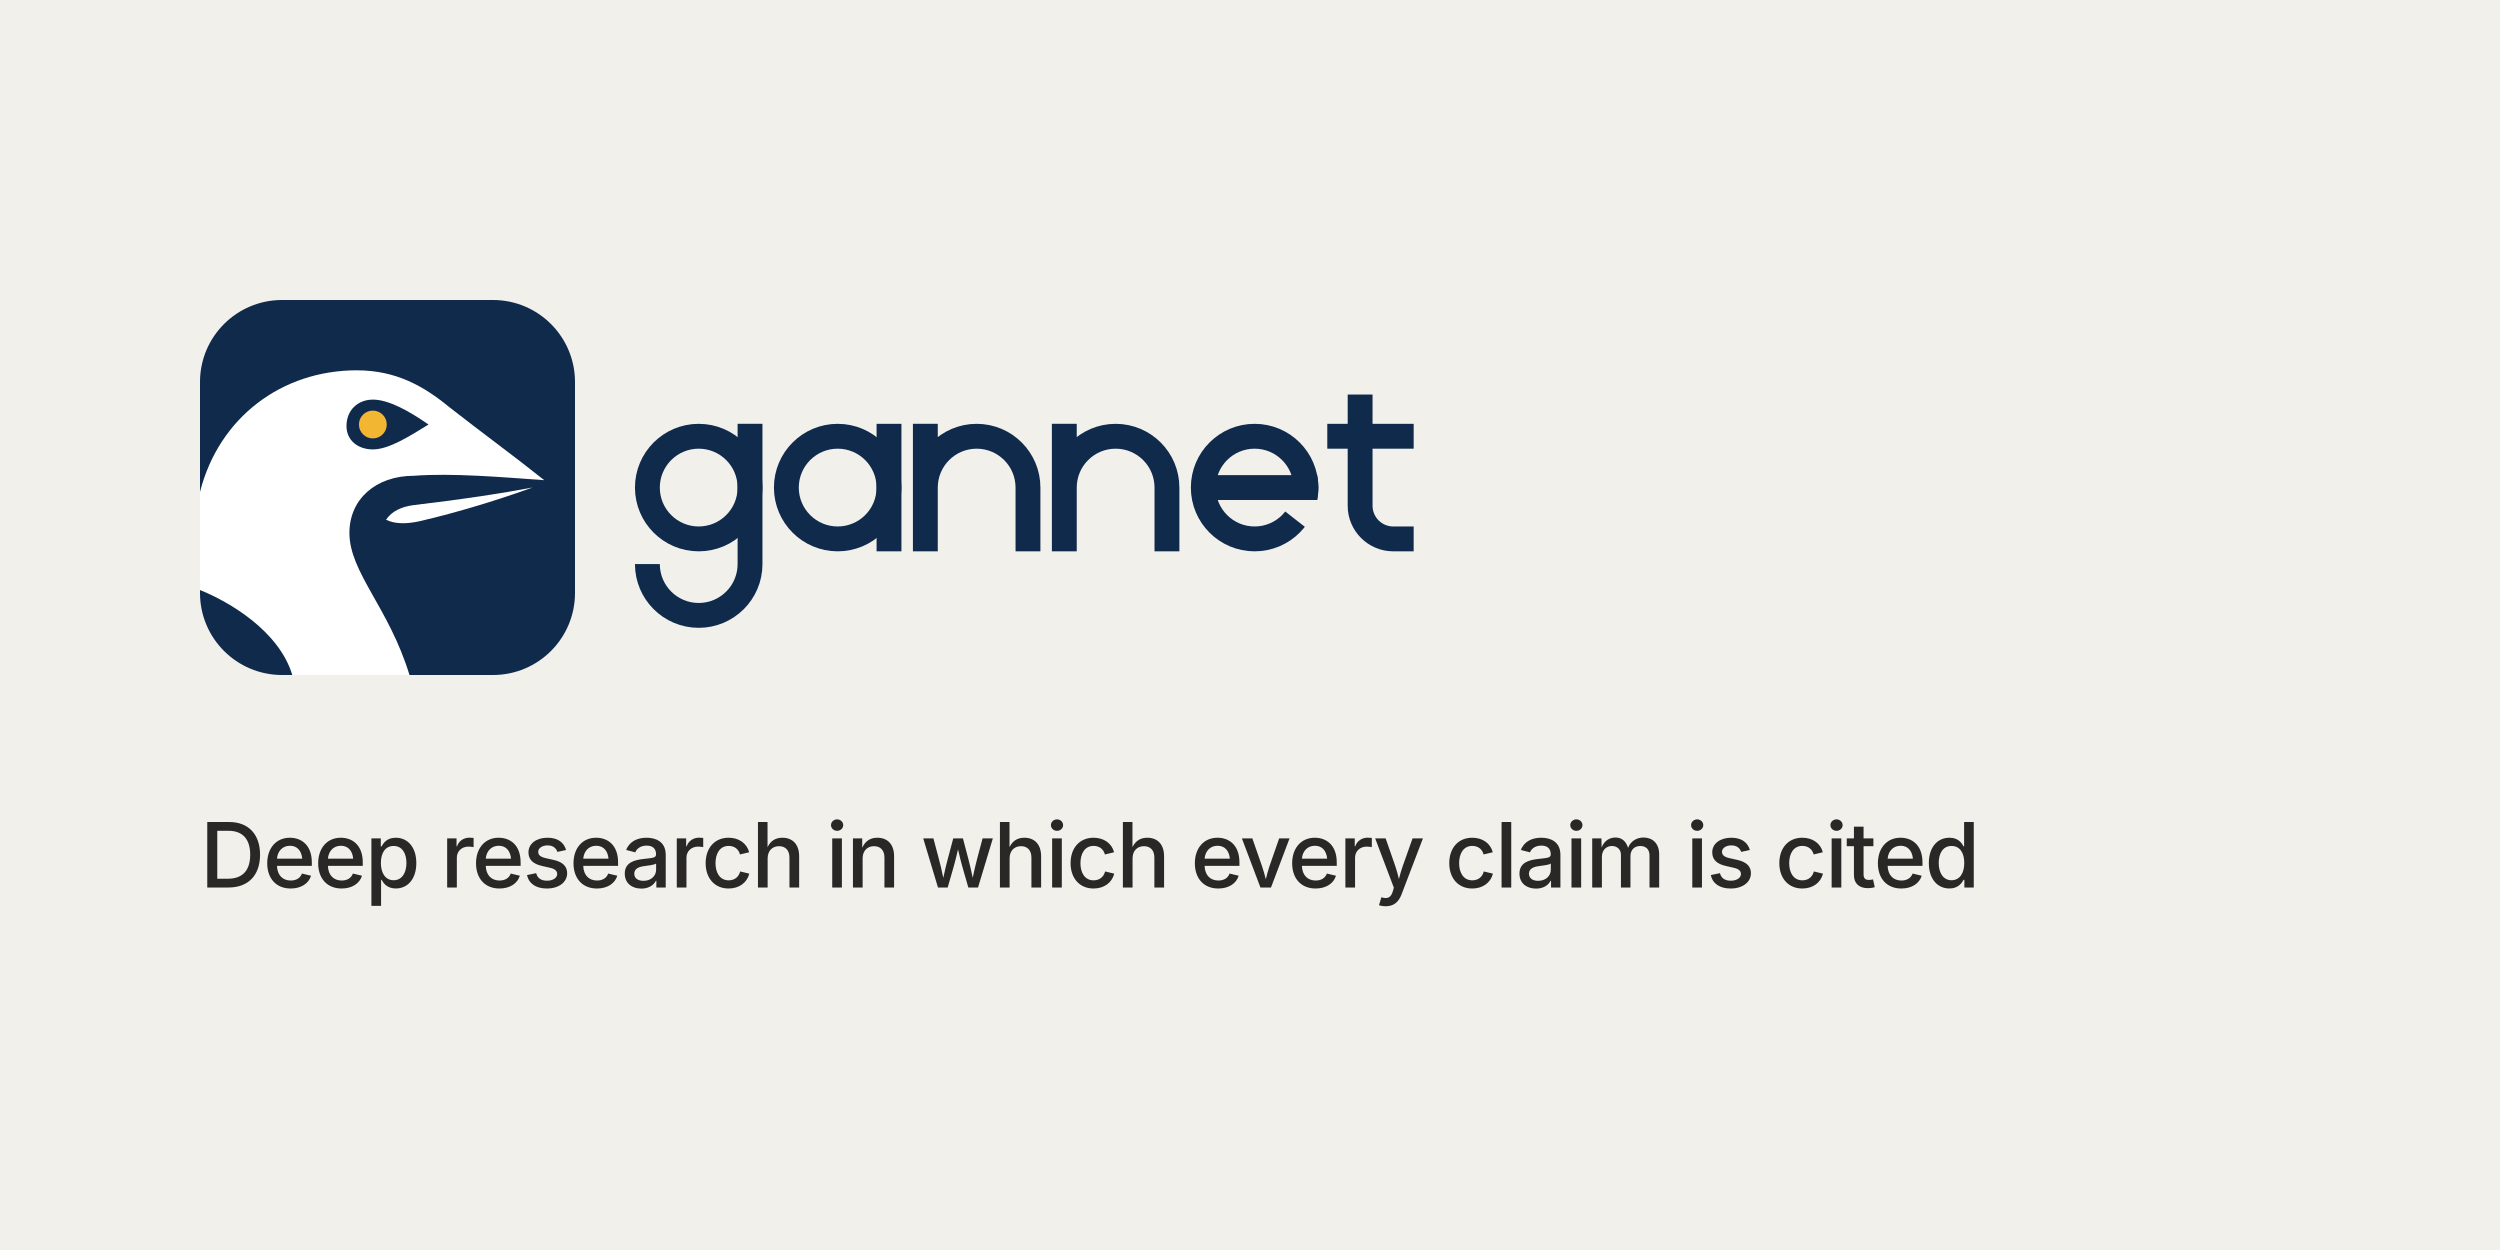
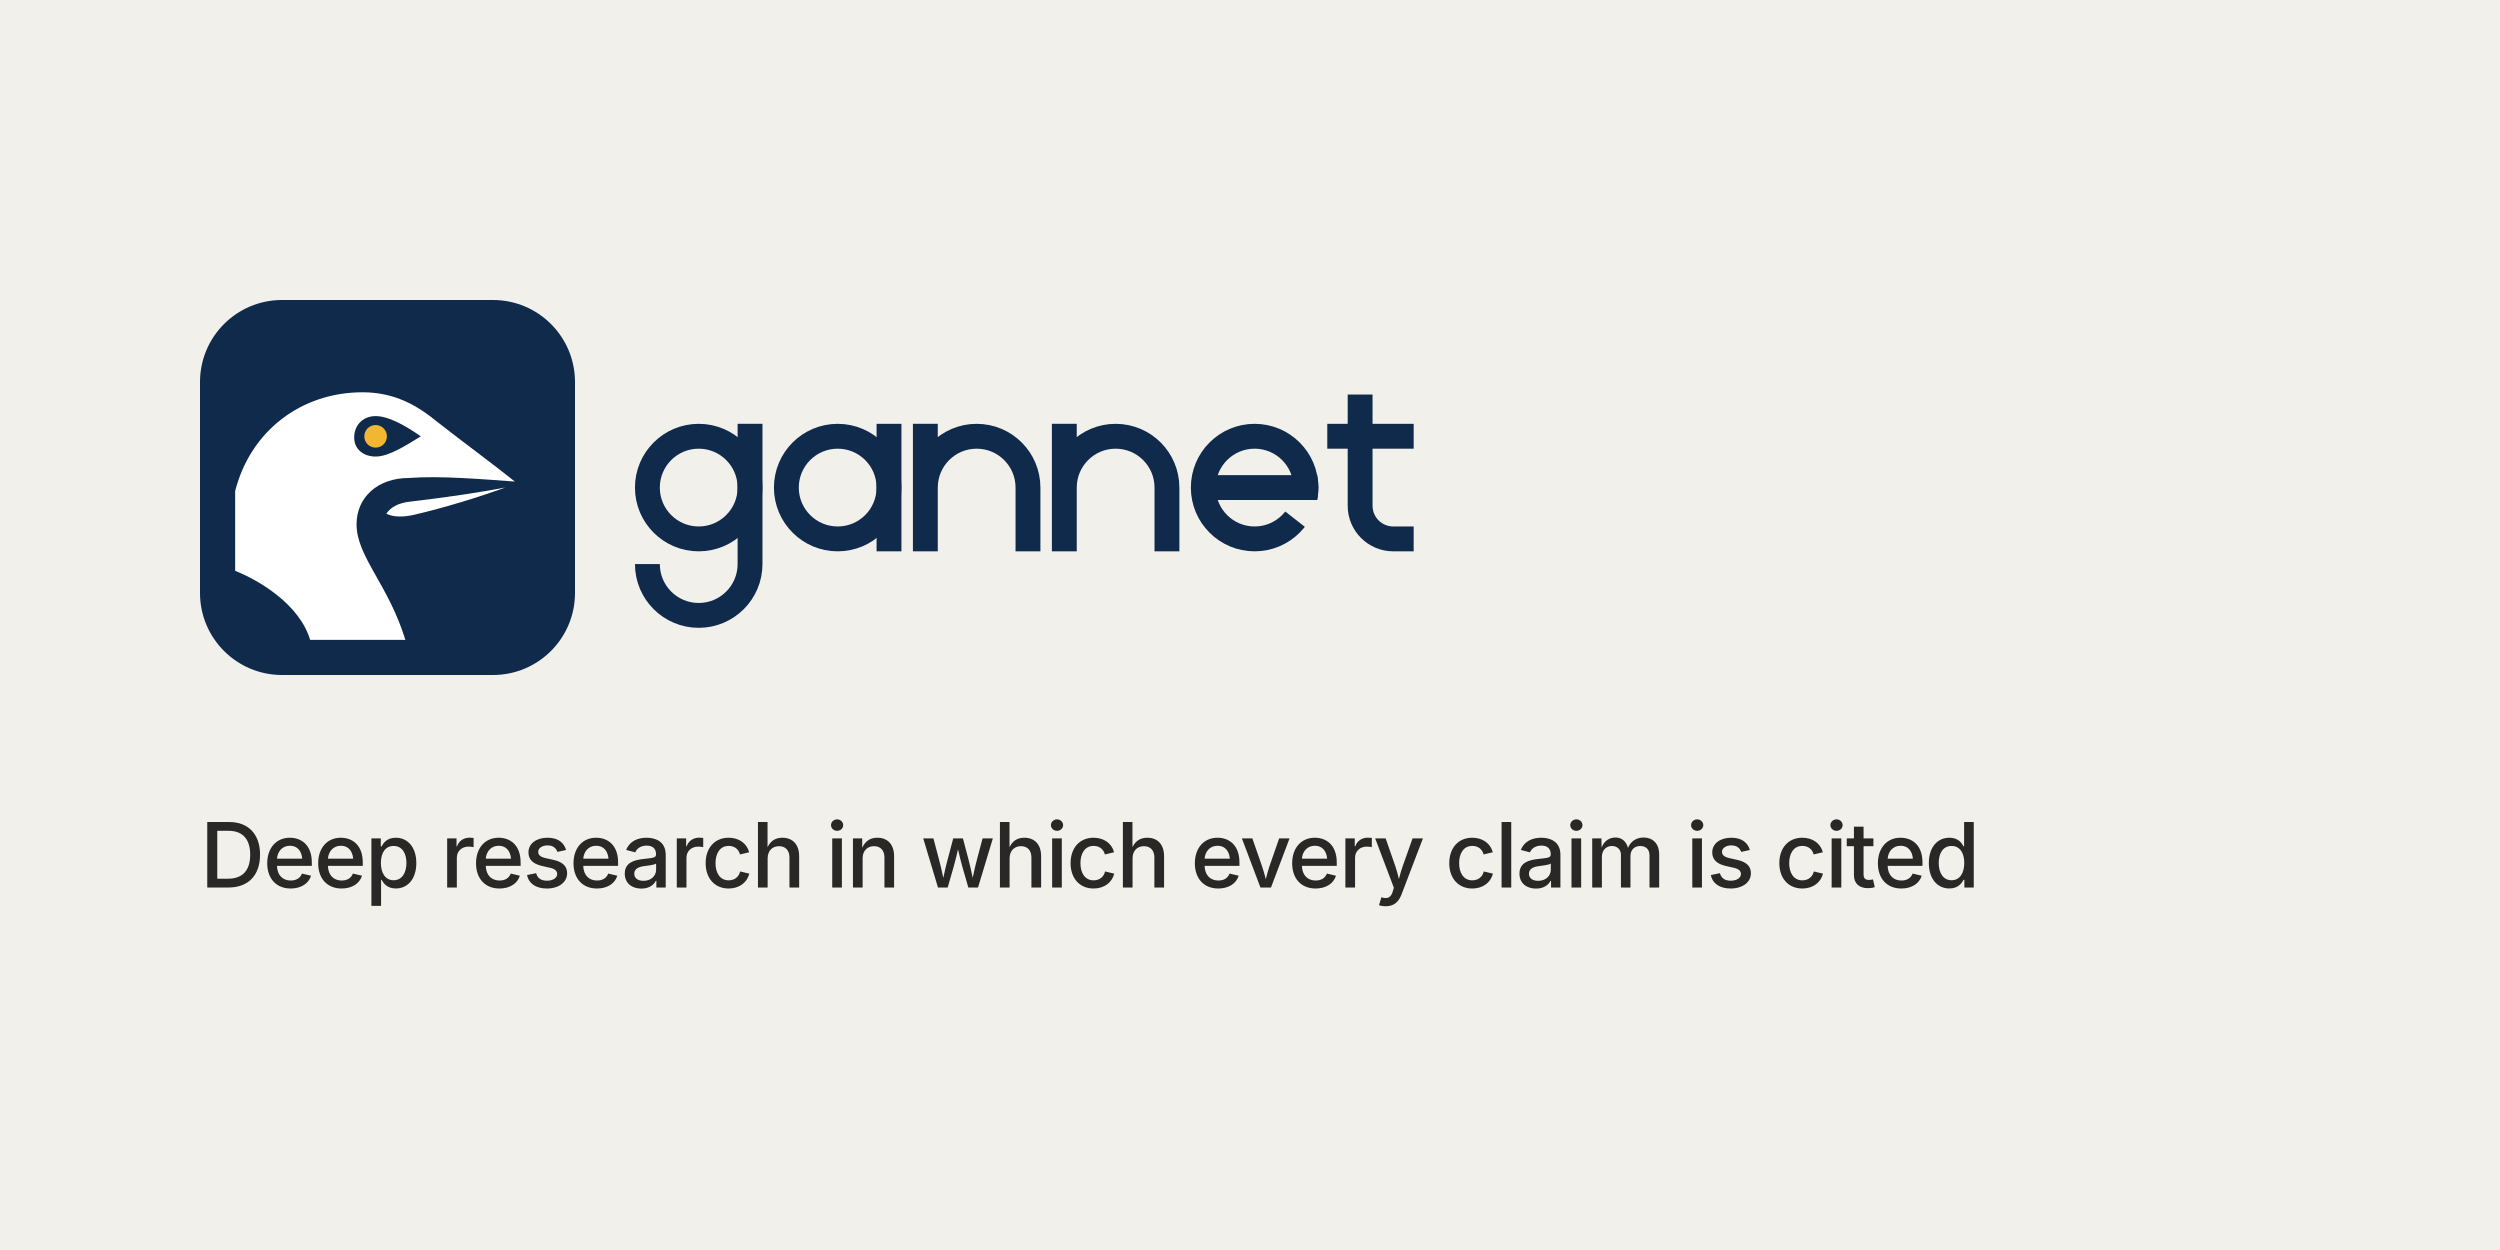
<svg xmlns="http://www.w3.org/2000/svg" viewBox="0 0 1280 640" width="1280" height="640">
  <rect width="1280" height="640" fill="#F2F0EB" />
  <g transform="translate(102.4 153.6) scale(0.375)">
    <defs>
      <clipPath id="c">
-         <rect width="512" height="512" rx="112" />
+         <path d="M48 112 A64 64 0 0 1 112 48 H400 A64 64 0 0 1 464 112 V464 H48 Z" />
      </clipPath>
    </defs>
    <rect width="512" height="512" rx="112" fill="#102A4C" />
    <g clip-path="url(#c)">
-       <path d="M0 262 C26 160 112 96 214 96 C268 96 306 118 340 146 C386 182 430 214 470 246 C414 242 344 236 292 240 C240 240 204 272 204 318 C204 372 258 420 286 512 L126 512 C108 452 40 412 0 396 Z" fill="#FFFFFF" />
-       <path d="M254 300 C262 288 276 282 292 280 C360 272 412 264 454 256 C410 272 352 290 300 302 C282 306 266 306 254 300 Z" fill="#FFFFFF" />
-       <path d="M200 172 C200 150 216 136 236 136 C258 136 286 152 312 170 C286 186 258 204 236 204 C216 204 200 192 200 172 Z" fill="#102A4C" />
-       <circle cx="236" cy="170" r="19" fill="#F2B632" />
+       <g transform="translate(48 48) scale(0.8125)">
+         <path d="M0 262 C26 160 112 96 214 96 C268 96 306 118 340 146 C386 182 430 214 470 246 C414 242 344 236 292 240 C240 240 204 272 204 318 C204 372 258 420 286 512 L126 512 C108 452 40 412 0 396 Z" fill="#FFFFFF" />
+         <path d="M254 300 C262 288 276 282 292 280 C360 272 412 264 454 256 C410 272 352 290 300 302 C282 306 266 306 254 300 Z" fill="#FFFFFF" />
+         <path d="M200 172 C200 150 216 136 236 136 C258 136 286 152 312 170 C286 186 258 204 236 204 C216 204 200 192 200 172 Z" fill="#102A4C" />
+         <circle cx="236" cy="170" r="19" fill="#F2B632" />
+       </g>
    </g>
  </g>
  <g transform="translate(325.1 217.0) scale(0.6528)">
    <g fill="none" stroke="#102A4C" stroke-width="19.5" stroke-linecap="butt">
      <circle cx="50.0" cy="50.0" r="40.25" />
      <path d="M90.25 0 V110.0 A40.25 40.25 0 0 1 9.75 110.0" />
      <circle cx="159.0" cy="50.0" r="40.25" />
      <path d="M199.25 0 V100.0" />
      <path d="M227.75 0 V100.0 M227.75 50.0 A40.25 40.25 0 0 1 308.25 50.0 V100.0" />
      <path d="M336.75 0 V100.0 M336.75 50.0 A40.25 40.25 0 0 1 417.25 50.0 V100.0" />
      <mask id="e-open" maskUnits="userSpaceOnUse" x="386.0" y="-100.0" width="300.0" height="300.0">
        <rect x="386.0" y="-100.0" width="300.0" height="300.0" fill="#fff" stroke="none" />
        <polygon points="486.0,59.75 586.0,59.75 586.0,128.13 486.0,50.0" fill="#000" stroke="none" />
      </mask>
      <clipPath id="e-bar">
        <circle cx="486.0" cy="50.0" r="50.0" />
      </clipPath>
      <circle cx="486.0" cy="50.0" r="40.25" mask="url(#e-open)" />
      <path d="M445.75 50.0 H536.0" clip-path="url(#e-bar)" />
      <path d="M568.75 -23 V64.25 A26 26 0 0 0 594.75 90.25 H610.75" />
      <path d="M543.0 9.75 H610.75" />
    </g>
  </g>
  <text x="102.4" y="454.4" font-family="Geist, Inter, sans-serif" font-weight="460" font-size="46.1" letter-spacing="-1" fill="#292827">Deep research in which every claim is cited</text>
</svg>
